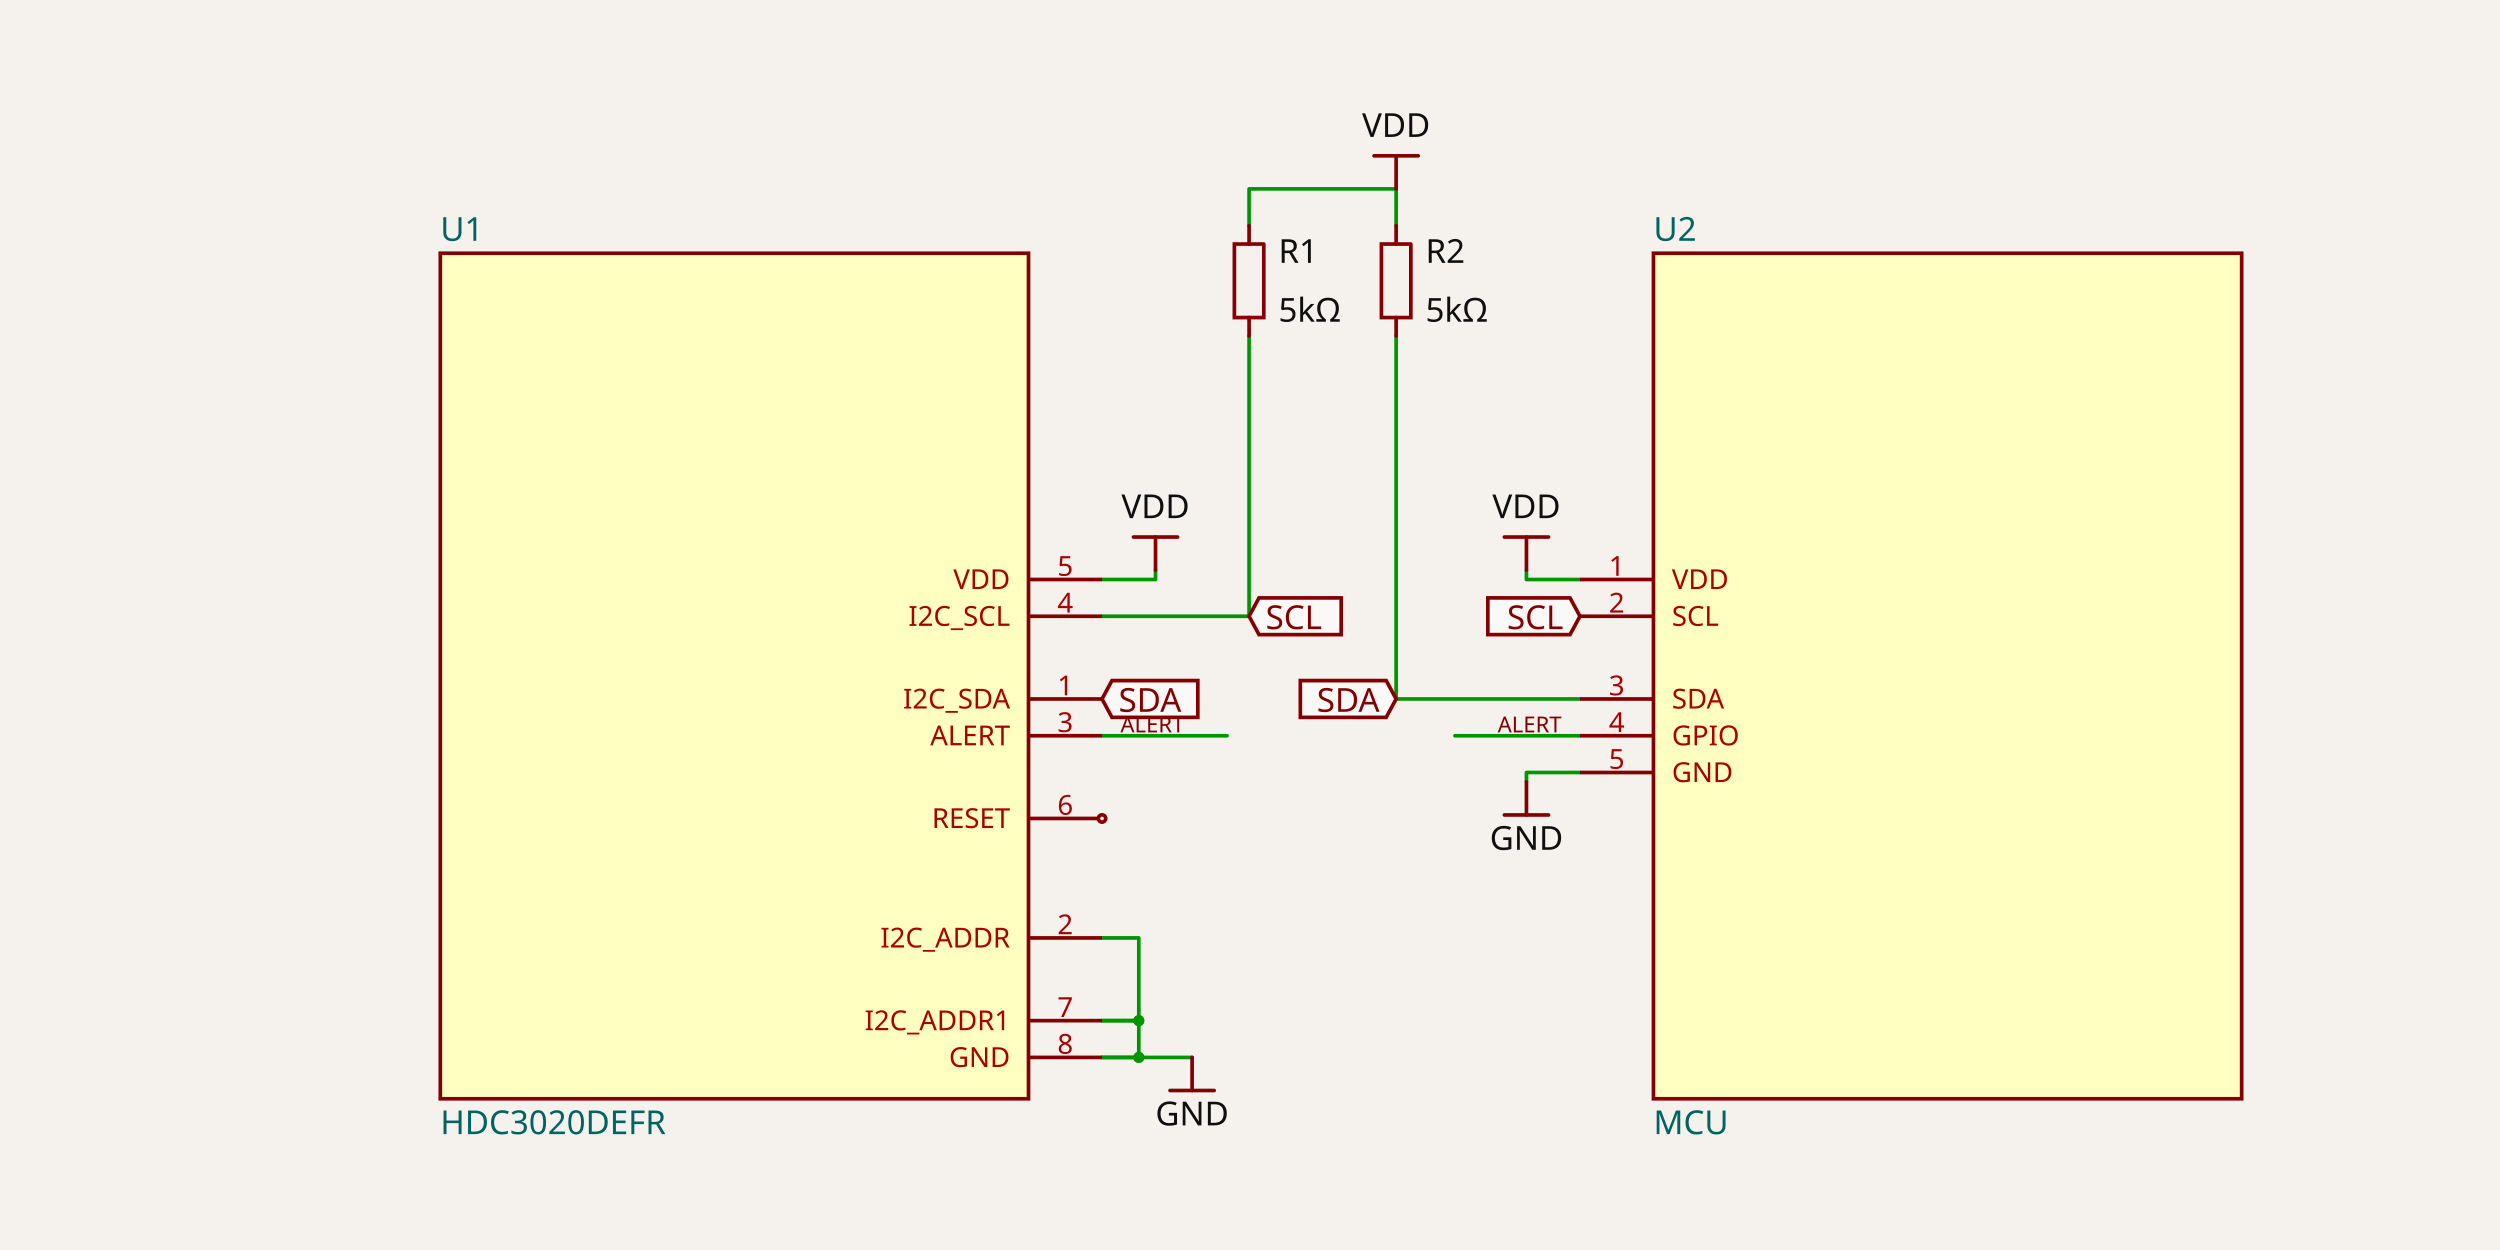
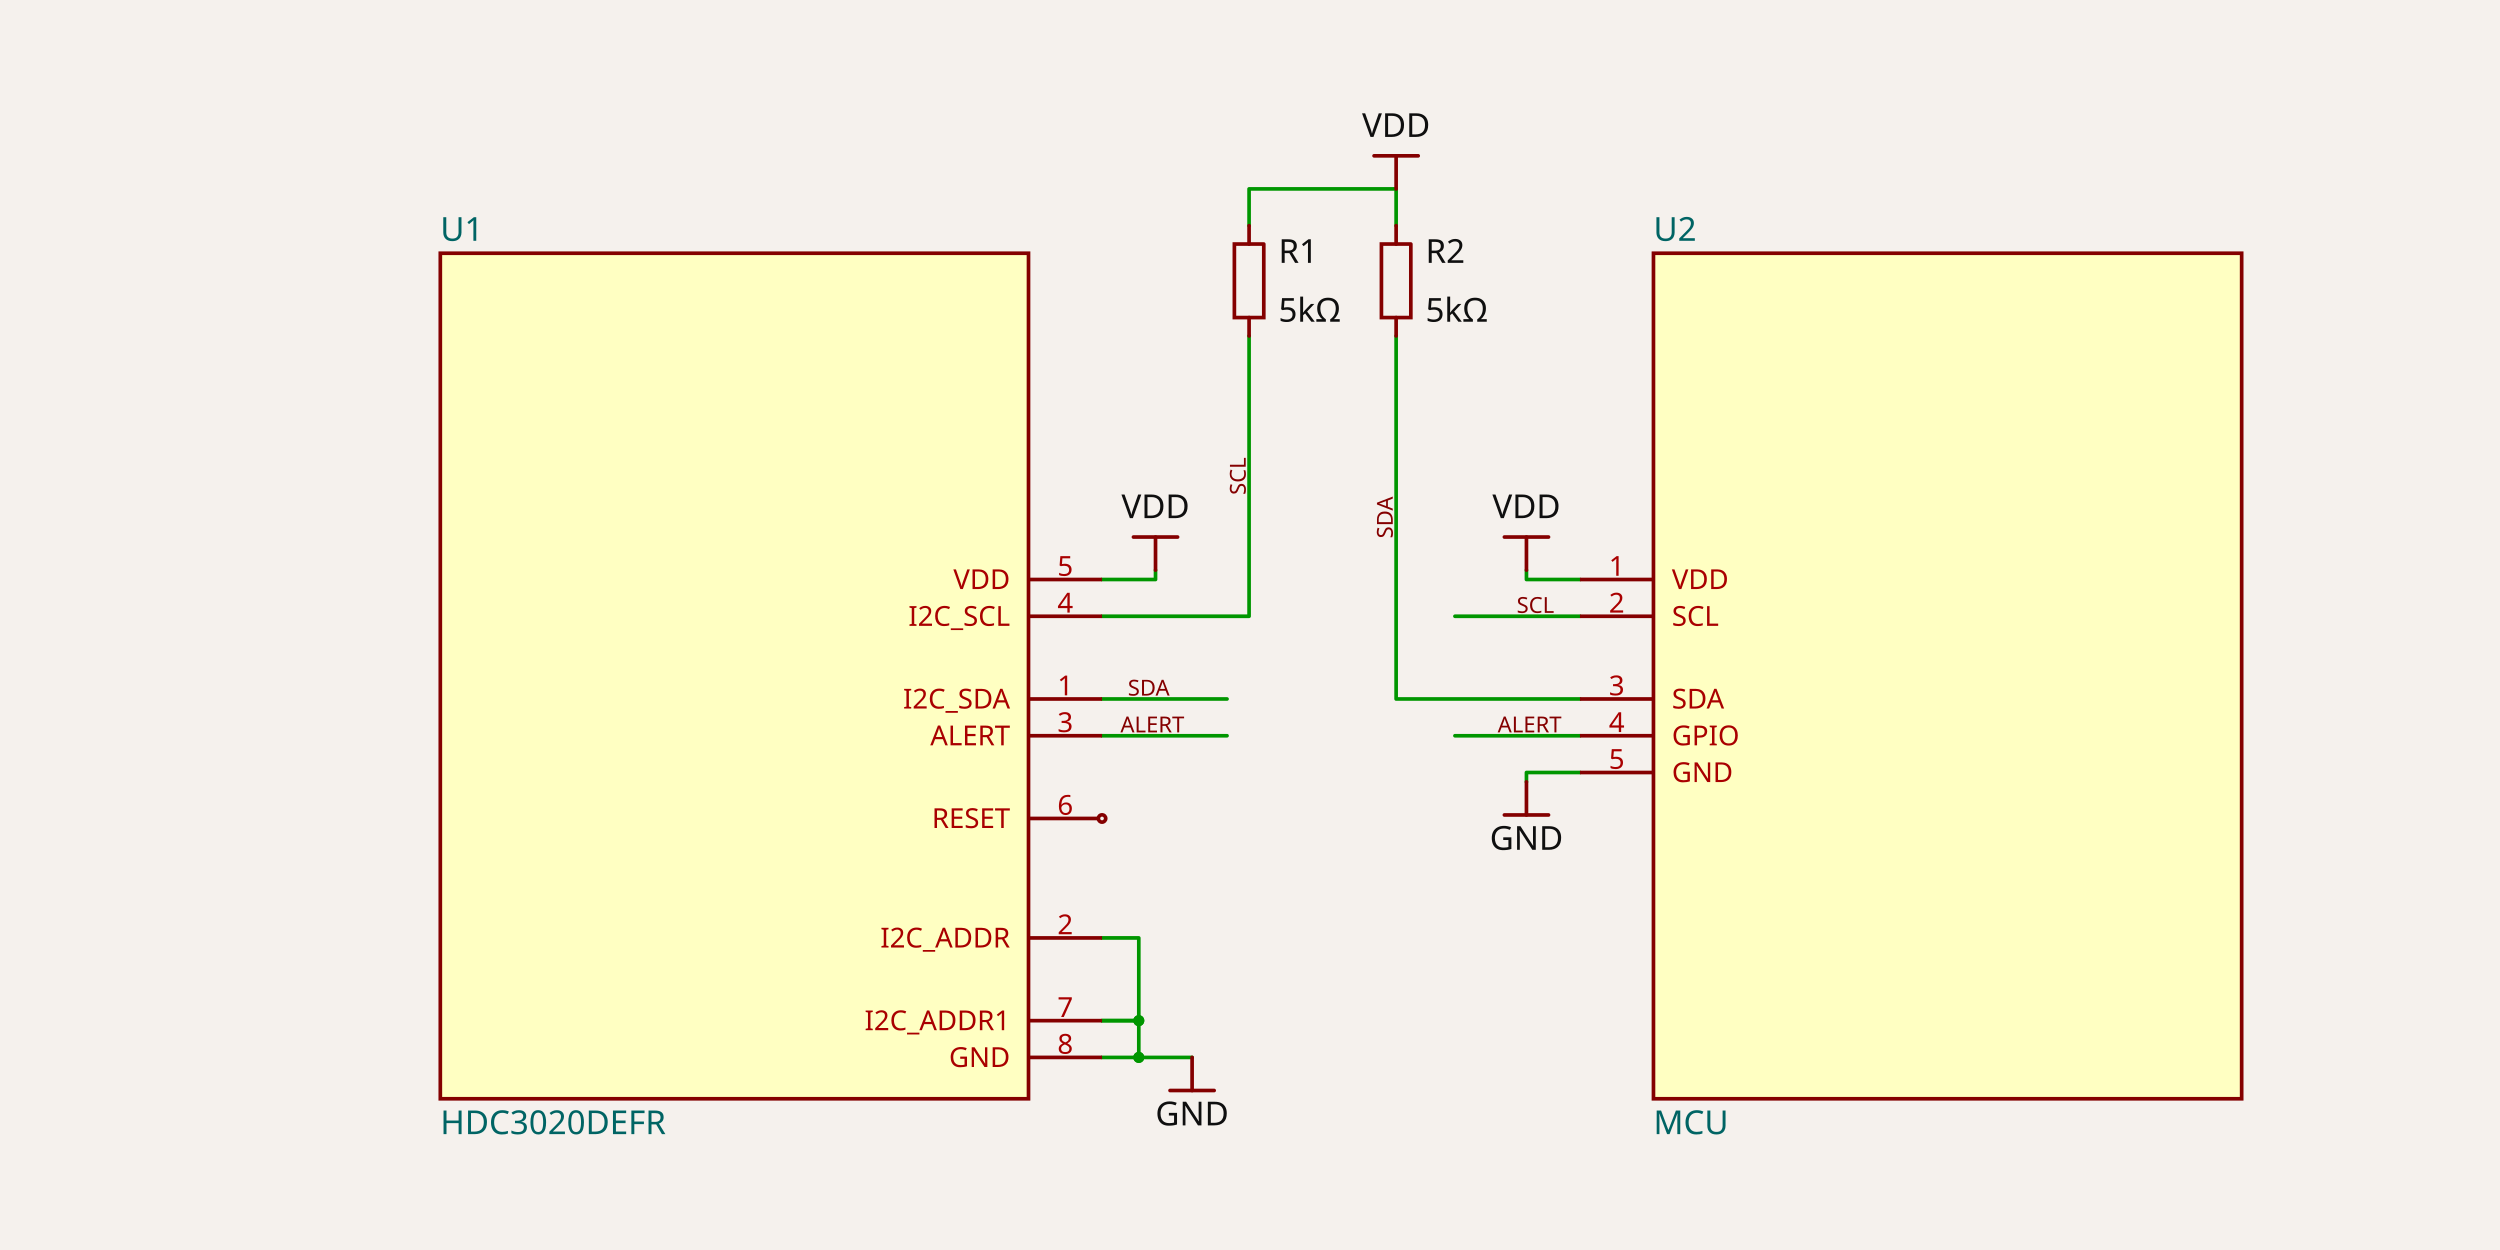
<svg xmlns="http://www.w3.org/2000/svg" class="tscircuit-schematic" width="1200" height="600" style="background-color: rgb(245, 241, 237)" data-real-to-screen-transform="matrix(88.2292391699,0,0,-88.2292391699,537.7983863852,324.4836138696)">
  <style>
              .boundary { fill: rgb(245, 241, 237); }
              .schematic-boundary { fill: none; stroke: #fff; }
              .component { fill: none; stroke: rgb(132, 0, 0); }
              .chip { fill: rgb(255, 255, 194); stroke: rgb(132, 0, 0); }
              .component-pin { fill: none; stroke: rgb(132, 0, 0); }
              .text { font-family: sans-serif; fill: rgb(0, 150, 0); }
              .pin-number { fill: rgb(169, 0, 0); }
              .port-label { fill: rgb(0, 100, 100); }
              .component-name { fill: rgb(0, 100, 100); }
              
            </style>
  <rect class="boundary" x="0" y="0" width="1200" height="600" />
  <g class="trace sch-trace" data-layer="base" data-circuit-json-type="schematic_trace" data-schematic-trace-id="schematic_trace_0" data-subcircuit-connectivity-map-key="unnamedsubcircuitsubcircuit_source_group_0_connectivity_net0">
    <path d="M 670.142 108.322 L 670.142 90.676 L 599.559 90.676 L 599.559 108.322" class="trace-invisible-hover-outline sch-trace-hitbox" stroke="rgb(0, 150, 0)" fill="none" stroke-width="14.117px" stroke-linecap="round" opacity="0" stroke-linejoin="round" />
    <path class="sch-trace-path" d="M 670.142 108.322 L 670.142 90.676 L 599.559 90.676 L 599.559 108.322" stroke="rgb(0, 150, 0)" fill="none" stroke-width="1.765px" stroke-linecap="round" stroke-linejoin="round" />
  </g>
  <g class="trace sch-trace" data-layer="base" data-circuit-json-type="schematic_trace" data-schematic-trace-id="schematic_trace_1" data-subcircuit-connectivity-map-key="unnamedsubcircuitsubcircuit_source_group_0_connectivity_net1">
    <path d="M 528.975 295.809 L 599.559 295.809 L 599.559 161.26" class="trace-invisible-hover-outline sch-trace-hitbox" stroke="rgb(0, 150, 0)" fill="none" stroke-width="14.117px" stroke-linecap="round" opacity="0" stroke-linejoin="round" />
    <path class="sch-trace-path" d="M 528.975 295.809 L 599.559 295.809 L 599.559 161.26" stroke="rgb(0, 150, 0)" fill="none" stroke-width="1.765px" stroke-linecap="round" stroke-linejoin="round" />
  </g>
  <g class="trace sch-trace" data-layer="base" data-circuit-json-type="schematic_trace" data-schematic-trace-id="schematic_trace_2" data-subcircuit-connectivity-map-key="unnamedsubcircuitsubcircuit_source_group_0_connectivity_net4">
    <path d="M 528.975 507.559 L 546.621 507.559 L 546.621 489.913 L 528.975 489.913" class="trace-invisible-hover-outline sch-trace-hitbox" stroke="rgb(0, 150, 0)" fill="none" stroke-width="14.117px" stroke-linecap="round" opacity="0" stroke-linejoin="round" />
    <path class="sch-trace-path" d="M 528.975 507.559 L 546.621 507.559 L 546.621 489.913 L 528.975 489.913" stroke="rgb(0, 150, 0)" fill="none" stroke-width="1.765px" stroke-linecap="round" stroke-linejoin="round" />
  </g>
  <g class="trace sch-trace" data-layer="base" data-circuit-json-type="schematic_trace" data-schematic-trace-id="schematic_trace_3" data-subcircuit-connectivity-map-key="unnamedsubcircuitsubcircuit_source_group_0_connectivity_net4">
    <path d="M 528.975 450.21 L 546.621 450.21 L 546.621 489.913 L 528.975 489.913" class="trace-invisible-hover-outline sch-trace-hitbox" stroke="rgb(0, 150, 0)" fill="none" stroke-width="14.117px" stroke-linecap="round" opacity="0" stroke-linejoin="round" />
    <path class="sch-trace-path" d="M 528.975 450.21 L 546.621 450.21 L 546.621 489.913 L 528.975 489.913" stroke="rgb(0, 150, 0)" fill="none" stroke-width="1.765px" stroke-linecap="round" stroke-linejoin="round" />
  </g>
  <g class="trace sch-trace" data-layer="base" data-circuit-json-type="schematic_trace" data-schematic-trace-id="schematic_trace_4" data-subcircuit-connectivity-map-key="unnamedsubcircuitsubcircuit_source_group_0_connectivity_net2">
    <path d="M 758.371 335.512 L 670.142 335.512 L 670.142 161.26" class="trace-invisible-hover-outline sch-trace-hitbox" stroke="rgb(0, 150, 0)" fill="none" stroke-width="14.117px" stroke-linecap="round" opacity="0" stroke-linejoin="round" />
    <path class="sch-trace-path" d="M 758.371 335.512 L 670.142 335.512 L 670.142 161.26" stroke="rgb(0, 150, 0)" fill="none" stroke-width="1.765px" stroke-linecap="round" stroke-linejoin="round" />
  </g>
  <g class="trace sch-trace" data-layer="base" data-circuit-json-type="schematic_trace" data-schematic-trace-id="schematic_trace_5" data-subcircuit-connectivity-map-key="unnamedsubcircuitsubcircuit_source_group_0_connectivity_net0">
    <path d="M 758.371 278.163 L 732.697 278.163 L 732.697 273.664" class="trace-invisible-hover-outline sch-trace-hitbox" stroke="rgb(0, 150, 0)" fill="none" stroke-width="14.117px" stroke-linecap="round" opacity="0" stroke-linejoin="round" />
    <path class="sch-trace-path" d="M 758.371 278.163 L 732.697 278.163 L 732.697 273.664" stroke="rgb(0, 150, 0)" fill="none" stroke-width="1.765px" stroke-linecap="round" stroke-linejoin="round" />
  </g>
  <g class="trace sch-trace" data-layer="base" data-circuit-json-type="schematic_trace" data-schematic-trace-id="schematic_trace_6" data-subcircuit-connectivity-map-key="unnamedsubcircuitsubcircuit_source_group_0_connectivity_net0">
    <path d="M 528.975 278.163 L 554.65 278.163 L 554.65 273.664" class="trace-invisible-hover-outline sch-trace-hitbox" stroke="rgb(0, 150, 0)" fill="none" stroke-width="14.117px" stroke-linecap="round" opacity="0" stroke-linejoin="round" />
    <path class="sch-trace-path" d="M 528.975 278.163 L 554.65 278.163 L 554.65 273.664" stroke="rgb(0, 150, 0)" fill="none" stroke-width="1.765px" stroke-linecap="round" stroke-linejoin="round" />
  </g>
  <g class="trace sch-trace" data-layer="base" data-circuit-json-type="schematic_trace" data-schematic-trace-id="schematic_trace_7" data-subcircuit-connectivity-map-key="unnamedsubcircuitsubcircuit_source_group_0_connectivity_net4">
    <path d="M 758.371 370.804 L 732.697 370.804 L 732.697 375.304" class="trace-invisible-hover-outline sch-trace-hitbox" stroke="rgb(0, 150, 0)" fill="none" stroke-width="14.117px" stroke-linecap="round" opacity="0" stroke-linejoin="round" />
    <path class="sch-trace-path" d="M 758.371 370.804 L 732.697 370.804 L 732.697 375.304" stroke="rgb(0, 150, 0)" fill="none" stroke-width="1.765px" stroke-linecap="round" stroke-linejoin="round" />
  </g>
  <g class="trace sch-trace" data-layer="base" data-circuit-json-type="schematic_trace" data-schematic-trace-id="schematic_trace_8" data-subcircuit-connectivity-map-key="unnamedsubcircuitsubcircuit_source_group_0_connectivity_net4">
-     <path d="M 528.975 507.559 L 572.208 507.559" class="trace-invisible-hover-outline sch-trace-hitbox" stroke="rgb(0, 150, 0)" fill="none" stroke-width="14.117px" stroke-linecap="round" opacity="0" stroke-linejoin="round" />
-     <path class="sch-trace-path" d="M 528.975 507.559 L 572.208 507.559" stroke="rgb(0, 150, 0)" fill="none" stroke-width="1.765px" stroke-linecap="round" stroke-linejoin="round" />
-   </g>
-   <g class="trace sch-trace" data-layer="base" data-circuit-json-type="schematic_trace" data-schematic-trace-id="schematic_trace_9" data-subcircuit-connectivity-map-key="unnamedsubcircuitsubcircuit_source_group_0_connectivity_net3">
+     <path d="M 546.621 507.559 L 572.208 507.559" class="trace-invisible-hover-outline sch-trace-hitbox" stroke="rgb(0, 150, 0)" fill="none" stroke-width="14.117px" stroke-linecap="round" opacity="0" stroke-linejoin="round" />
+     <path class="sch-trace-path" d="M 546.621 507.559 L 572.208 507.559" stroke="rgb(0, 150, 0)" fill="none" stroke-width="1.765px" stroke-linecap="round" stroke-linejoin="round" />
+   </g>
+   <g class="trace sch-trace" data-layer="base" data-circuit-json-type="schematic_trace" data-schematic-trace-id="schematic_trace_9" data-subcircuit-connectivity-map-key="unnamedsubcircuitsubcircuit_source_group_0_connectivity_net1">
+     <path d="M 758.371 295.809 L 698.376 295.809" class="trace-invisible-hover-outline sch-trace-hitbox" stroke="rgb(0, 150, 0)" fill="none" stroke-width="14.117px" stroke-linecap="round" opacity="0" stroke-linejoin="round" />
+     <path class="sch-trace-path" d="M 758.371 295.809 L 698.376 295.809" stroke="rgb(0, 150, 0)" fill="none" stroke-width="1.765px" stroke-linecap="round" stroke-linejoin="round" />
+   </g>
+   <g class="trace sch-trace" data-layer="base" data-circuit-json-type="schematic_trace" data-schematic-trace-id="schematic_trace_10" data-subcircuit-connectivity-map-key="unnamedsubcircuitsubcircuit_source_group_0_connectivity_net2">
+     <path d="M 528.975 335.512 L 588.971 335.512" class="trace-invisible-hover-outline sch-trace-hitbox" stroke="rgb(0, 150, 0)" fill="none" stroke-width="14.117px" stroke-linecap="round" opacity="0" stroke-linejoin="round" />
+     <path class="sch-trace-path" d="M 528.975 335.512 L 588.971 335.512" stroke="rgb(0, 150, 0)" fill="none" stroke-width="1.765px" stroke-linecap="round" stroke-linejoin="round" />
+   </g>
+   <g class="trace sch-trace" data-layer="base" data-circuit-json-type="schematic_trace" data-schematic-trace-id="schematic_trace_11" data-subcircuit-connectivity-map-key="unnamedsubcircuitsubcircuit_source_group_0_connectivity_net3">
    <path d="M 758.371 353.158 L 698.376 353.158" class="trace-invisible-hover-outline sch-trace-hitbox" stroke="rgb(0, 150, 0)" fill="none" stroke-width="14.117px" stroke-linecap="round" opacity="0" stroke-linejoin="round" />
    <path class="sch-trace-path" d="M 758.371 353.158 L 698.376 353.158" stroke="rgb(0, 150, 0)" fill="none" stroke-width="1.765px" stroke-linecap="round" stroke-linejoin="round" />
  </g>
-   <g class="trace sch-trace" data-layer="base" data-circuit-json-type="schematic_trace" data-schematic-trace-id="schematic_trace_10" data-subcircuit-connectivity-map-key="unnamedsubcircuitsubcircuit_source_group_0_connectivity_net3">
+   <g class="trace sch-trace" data-layer="base" data-circuit-json-type="schematic_trace" data-schematic-trace-id="schematic_trace_12" data-subcircuit-connectivity-map-key="unnamedsubcircuitsubcircuit_source_group_0_connectivity_net3">
    <path d="M 528.975 353.158 L 588.971 353.158" class="trace-invisible-hover-outline sch-trace-hitbox" stroke="rgb(0, 150, 0)" fill="none" stroke-width="14.117px" stroke-linecap="round" opacity="0" stroke-linejoin="round" />
    <path class="sch-trace-path" d="M 528.975 353.158 L 588.971 353.158" stroke="rgb(0, 150, 0)" fill="none" stroke-width="1.765px" stroke-linecap="round" stroke-linejoin="round" />
  </g>
  <g class="trace-overlays sch-trace-overlays" data-layer="overlay" data-circuit-json-type="schematic_trace" data-schematic-trace-id="schematic_trace_0" data-subcircuit-connectivity-map-key="unnamedsubcircuitsubcircuit_source_group_0_connectivity_net0" />
  <g class="trace-overlays sch-trace-overlays" data-layer="overlay" data-circuit-json-type="schematic_trace" data-schematic-trace-id="schematic_trace_1" data-subcircuit-connectivity-map-key="unnamedsubcircuitsubcircuit_source_group_0_connectivity_net1" />
  <g class="trace-overlays sch-trace-overlays" data-layer="overlay" data-circuit-json-type="schematic_trace" data-schematic-trace-id="schematic_trace_2" data-subcircuit-connectivity-map-key="unnamedsubcircuitsubcircuit_source_group_0_connectivity_net4">
    <circle cx="546.621" cy="489.913" r="2.647" class="trace-junction sch-trace-junction" fill="rgb(0, 150, 0)" />
    <circle cx="546.621" cy="507.559" r="2.647" class="trace-junction sch-trace-junction" fill="rgb(0, 150, 0)" />
  </g>
  <g class="trace-overlays sch-trace-overlays" data-layer="overlay" data-circuit-json-type="schematic_trace" data-schematic-trace-id="schematic_trace_3" data-subcircuit-connectivity-map-key="unnamedsubcircuitsubcircuit_source_group_0_connectivity_net4">
    <circle cx="546.621" cy="489.913" r="2.647" class="trace-junction sch-trace-junction" fill="rgb(0, 150, 0)" />
  </g>
  <g class="trace-overlays sch-trace-overlays" data-layer="overlay" data-circuit-json-type="schematic_trace" data-schematic-trace-id="schematic_trace_4" data-subcircuit-connectivity-map-key="unnamedsubcircuitsubcircuit_source_group_0_connectivity_net2" />
  <g class="trace-overlays sch-trace-overlays" data-layer="overlay" data-circuit-json-type="schematic_trace" data-schematic-trace-id="schematic_trace_5" data-subcircuit-connectivity-map-key="unnamedsubcircuitsubcircuit_source_group_0_connectivity_net0" />
  <g class="trace-overlays sch-trace-overlays" data-layer="overlay" data-circuit-json-type="schematic_trace" data-schematic-trace-id="schematic_trace_6" data-subcircuit-connectivity-map-key="unnamedsubcircuitsubcircuit_source_group_0_connectivity_net0" />
  <g class="trace-overlays sch-trace-overlays" data-layer="overlay" data-circuit-json-type="schematic_trace" data-schematic-trace-id="schematic_trace_7" data-subcircuit-connectivity-map-key="unnamedsubcircuitsubcircuit_source_group_0_connectivity_net4" />
  <g class="trace-overlays sch-trace-overlays" data-layer="overlay" data-circuit-json-type="schematic_trace" data-schematic-trace-id="schematic_trace_8" data-subcircuit-connectivity-map-key="unnamedsubcircuitsubcircuit_source_group_0_connectivity_net4">
    <circle cx="546.621" cy="507.559" r="2.647" class="trace-junction sch-trace-junction" fill="rgb(0, 150, 0)" />
  </g>
-   <g class="trace-overlays sch-trace-overlays" data-layer="overlay" data-circuit-json-type="schematic_trace" data-schematic-trace-id="schematic_trace_9" data-subcircuit-connectivity-map-key="unnamedsubcircuitsubcircuit_source_group_0_connectivity_net3" />
-   <g class="trace-overlays sch-trace-overlays" data-layer="overlay" data-circuit-json-type="schematic_trace" data-schematic-trace-id="schematic_trace_10" data-subcircuit-connectivity-map-key="unnamedsubcircuitsubcircuit_source_group_0_connectivity_net3" />
+   <g class="trace-overlays sch-trace-overlays" data-layer="overlay" data-circuit-json-type="schematic_trace" data-schematic-trace-id="schematic_trace_9" data-subcircuit-connectivity-map-key="unnamedsubcircuitsubcircuit_source_group_0_connectivity_net1" />
+   <g class="trace-overlays sch-trace-overlays" data-layer="overlay" data-circuit-json-type="schematic_trace" data-schematic-trace-id="schematic_trace_10" data-subcircuit-connectivity-map-key="unnamedsubcircuitsubcircuit_source_group_0_connectivity_net2" />
+   <g class="trace-overlays sch-trace-overlays" data-layer="overlay" data-circuit-json-type="schematic_trace" data-schematic-trace-id="schematic_trace_11" data-subcircuit-connectivity-map-key="unnamedsubcircuitsubcircuit_source_group_0_connectivity_net3" />
+   <g class="trace-overlays sch-trace-overlays" data-layer="overlay" data-circuit-json-type="schematic_trace" data-schematic-trace-id="schematic_trace_12" data-subcircuit-connectivity-map-key="unnamedsubcircuitsubcircuit_source_group_0_connectivity_net3" />
  <g class="sch-component" data-circuit-json-type="schematic_component" data-schematic-component-id="schematic_component_0">
    <rect class="component chip sch-component-body" x="793.663" y="121.556" width="282.334" height="405.855" stroke-width="1.765px" fill="rgb(255, 255, 194)" stroke="rgb(132, 0, 0)" />
    <rect class="component-overlay sch-component-overlay" x="793.663" y="121.556" width="282.334" height="405.855" fill="transparent" />
    <text class="sch-text" x="793.663" y="538.881" fill="#006464" text-anchor="start" dominant-baseline="middle" font-family="sans-serif" font-size="15.881px" transform="rotate(0, 793.6632, 538.8807)">MCU</text>
    <text class="sch-text" x="793.663" y="110.087" fill="#006464" text-anchor="start" dominant-baseline="middle" font-family="sans-serif" font-size="15.881px" transform="rotate(0, 793.6632, 110.0866)">U2</text>
    <line class="component-pin sch-component-pin sch-port-line" x1="793.663" y1="278.163" x2="758.371" y2="278.163" stroke-width="1.765px" />
    <g class="sch-port" data-schematic-port-id="source_port_0">
      <rect x="756.607" y="276.399" width="3.529" height="3.529" opacity="0" />
    </g>
    <text class="pin-number sch-pin-number" x="776.017" y="276.399" style="font-family: sans-serif;" fill="rgb(169, 0, 0)" text-anchor="middle" dominant-baseline="auto" font-size="13.234px" transform="">1</text>
    <text class="pin-number sch-pin-label" x="802.486" y="278.163" style="font-family: sans-serif;" fill="rgb(169, 0, 0)" text-anchor="start" dominant-baseline="middle" font-size="13.234px" transform="">VDD</text>
    <line class="component-pin sch-component-pin sch-port-line" x1="793.663" y1="295.809" x2="758.371" y2="295.809" stroke-width="1.765px" />
    <g class="sch-port" data-schematic-port-id="source_port_1">
      <rect x="756.607" y="294.045" width="3.529" height="3.529" opacity="0" />
    </g>
    <text class="pin-number sch-pin-number" x="776.017" y="294.045" style="font-family: sans-serif;" fill="rgb(169, 0, 0)" text-anchor="middle" dominant-baseline="auto" font-size="13.234px" transform="">2</text>
    <text class="pin-number sch-pin-label" x="802.486" y="295.809" style="font-family: sans-serif;" fill="rgb(169, 0, 0)" text-anchor="start" dominant-baseline="middle" font-size="13.234px" transform="">SCL</text>
    <line class="component-pin sch-component-pin sch-port-line" x1="793.663" y1="335.512" x2="758.371" y2="335.512" stroke-width="1.765px" />
    <g class="sch-port" data-schematic-port-id="source_port_2">
      <rect x="756.607" y="333.748" width="3.529" height="3.529" opacity="0" />
    </g>
    <text class="pin-number sch-pin-number" x="776.017" y="333.748" style="font-family: sans-serif;" fill="rgb(169, 0, 0)" text-anchor="middle" dominant-baseline="auto" font-size="13.234px" transform="">3</text>
    <text class="pin-number sch-pin-label" x="802.486" y="335.512" style="font-family: sans-serif;" fill="rgb(169, 0, 0)" text-anchor="start" dominant-baseline="middle" font-size="13.234px" transform="">SDA</text>
    <line class="component-pin sch-component-pin sch-port-line" x1="793.663" y1="353.158" x2="758.371" y2="353.158" stroke-width="1.765px" />
    <g class="sch-port" data-schematic-port-id="source_port_3">
      <rect x="756.607" y="351.394" width="3.529" height="3.529" opacity="0" />
    </g>
    <text class="pin-number sch-pin-number" x="776.017" y="351.394" style="font-family: sans-serif;" fill="rgb(169, 0, 0)" text-anchor="middle" dominant-baseline="auto" font-size="13.234px" transform="">4</text>
    <text class="pin-number sch-pin-label" x="802.486" y="353.158" style="font-family: sans-serif;" fill="rgb(169, 0, 0)" text-anchor="start" dominant-baseline="middle" font-size="13.234px" transform="">GPIO</text>
    <line class="component-pin sch-component-pin sch-port-line" x1="793.663" y1="370.804" x2="758.371" y2="370.804" stroke-width="1.765px" />
    <g class="sch-port" data-schematic-port-id="source_port_4">
      <rect x="756.607" y="369.039" width="3.529" height="3.529" opacity="0" />
    </g>
    <text class="pin-number sch-pin-number" x="776.017" y="369.039" style="font-family: sans-serif;" fill="rgb(169, 0, 0)" text-anchor="middle" dominant-baseline="auto" font-size="13.234px" transform="">5</text>
    <text class="pin-number sch-pin-label" x="802.486" y="370.804" style="font-family: sans-serif;" fill="rgb(169, 0, 0)" text-anchor="start" dominant-baseline="middle" font-size="13.234px" transform="">GND</text>
  </g>
  <g class="sch-component" data-circuit-json-type="schematic_component" data-schematic-component-id="schematic_component_1">
    <rect class="component chip sch-component-body" x="211.35" y="121.556" width="282.334" height="405.855" stroke-width="1.765px" fill="rgb(255, 255, 194)" stroke="rgb(132, 0, 0)" />
    <rect class="component-overlay sch-component-overlay" x="211.35" y="121.556" width="282.334" height="405.855" fill="transparent" />
    <text class="sch-text" x="211.35" y="538.881" fill="#006464" text-anchor="start" dominant-baseline="middle" font-family="sans-serif" font-size="15.881px" transform="rotate(0, 211.3502, 538.8807)">HDC3020DEFR</text>
    <text class="sch-text" x="211.35" y="110.087" fill="#006464" text-anchor="start" dominant-baseline="middle" font-family="sans-serif" font-size="15.881px" transform="rotate(0, 211.3502, 110.0866)">U1</text>
    <line class="component-pin sch-component-pin sch-port-line" x1="493.684" y1="335.512" x2="528.975" y2="335.512" stroke-width="1.765px" />
    <g class="sch-port" data-schematic-port-id="source_port_5">
      <rect x="527.211" y="333.748" width="3.529" height="3.529" opacity="0" />
    </g>
    <text class="pin-number sch-pin-number" x="511.33" y="333.748" style="font-family: sans-serif;" fill="rgb(169, 0, 0)" text-anchor="middle" dominant-baseline="auto" font-size="13.234px" transform="">1</text>
    <text class="pin-number sch-pin-label" x="484.861" y="335.512" style="font-family: sans-serif;" fill="rgb(169, 0, 0)" text-anchor="end" dominant-baseline="middle" font-size="13.234px" transform="">I2C_SDA</text>
    <line class="component-pin sch-component-pin sch-port-line" x1="493.684" y1="450.21" x2="528.975" y2="450.21" stroke-width="1.765px" />
    <g class="sch-port" data-schematic-port-id="source_port_6">
      <rect x="527.211" y="448.446" width="3.529" height="3.529" opacity="0" />
    </g>
    <text class="pin-number sch-pin-number" x="511.33" y="448.446" style="font-family: sans-serif;" fill="rgb(169, 0, 0)" text-anchor="middle" dominant-baseline="auto" font-size="13.234px" transform="">2</text>
    <text class="pin-number sch-pin-label" x="484.861" y="450.21" style="font-family: sans-serif;" fill="rgb(169, 0, 0)" text-anchor="end" dominant-baseline="middle" font-size="13.234px" transform="">I2C_ADDR</text>
    <line class="component-pin sch-component-pin sch-port-line" x1="493.684" y1="353.158" x2="528.975" y2="353.158" stroke-width="1.765px" />
    <g class="sch-port" data-schematic-port-id="source_port_7">
      <rect x="527.211" y="351.394" width="3.529" height="3.529" opacity="0" />
    </g>
    <text class="pin-number sch-pin-number" x="511.33" y="351.394" style="font-family: sans-serif;" fill="rgb(169, 0, 0)" text-anchor="middle" dominant-baseline="auto" font-size="13.234px" transform="">3</text>
    <text class="pin-number sch-pin-label" x="484.861" y="353.158" style="font-family: sans-serif;" fill="rgb(169, 0, 0)" text-anchor="end" dominant-baseline="middle" font-size="13.234px" transform="">ALERT</text>
    <line class="component-pin sch-component-pin sch-port-line" x1="493.684" y1="295.809" x2="528.975" y2="295.809" stroke-width="1.765px" />
    <g class="sch-port" data-schematic-port-id="source_port_8">
      <rect x="527.211" y="294.045" width="3.529" height="3.529" opacity="0" />
    </g>
    <text class="pin-number sch-pin-number" x="511.33" y="294.045" style="font-family: sans-serif;" fill="rgb(169, 0, 0)" text-anchor="middle" dominant-baseline="auto" font-size="13.234px" transform="">4</text>
    <text class="pin-number sch-pin-label" x="484.861" y="295.809" style="font-family: sans-serif;" fill="rgb(169, 0, 0)" text-anchor="end" dominant-baseline="middle" font-size="13.234px" transform="">I2C_SCL</text>
    <line class="component-pin sch-component-pin sch-port-line" x1="493.684" y1="278.163" x2="528.975" y2="278.163" stroke-width="1.765px" />
    <g class="sch-port" data-schematic-port-id="source_port_9">
      <rect x="527.211" y="276.399" width="3.529" height="3.529" opacity="0" />
    </g>
    <text class="pin-number sch-pin-number" x="511.33" y="276.399" style="font-family: sans-serif;" fill="rgb(169, 0, 0)" text-anchor="middle" dominant-baseline="auto" font-size="13.234px" transform="">5</text>
    <text class="pin-number sch-pin-label" x="484.861" y="278.163" style="font-family: sans-serif;" fill="rgb(169, 0, 0)" text-anchor="end" dominant-baseline="middle" font-size="13.234px" transform="">VDD</text>
    <line class="component-pin sch-component-pin sch-port-line" x1="493.684" y1="392.861" x2="527.211" y2="392.861" stroke-width="1.765px" />
    <g class="sch-port" data-schematic-port-id="source_port_10">
      <circle class="component-pin sch-component-pin sch-port-terminal" cx="528.975" cy="392.861" r="1.765" stroke-width="1.765px" />
      <rect x="527.211" y="391.097" width="3.529" height="3.529" opacity="0" />
    </g>
    <text class="pin-number sch-pin-number" x="511.33" y="391.097" style="font-family: sans-serif;" fill="rgb(169, 0, 0)" text-anchor="middle" dominant-baseline="auto" font-size="13.234px" transform="">6</text>
    <text class="pin-number sch-pin-label" x="484.861" y="392.861" style="font-family: sans-serif;" fill="rgb(169, 0, 0)" text-anchor="end" dominant-baseline="middle" font-size="13.234px" transform="">RESET</text>
    <line class="component-pin sch-component-pin sch-port-line" x1="493.684" y1="489.913" x2="528.975" y2="489.913" stroke-width="1.765px" />
    <g class="sch-port" data-schematic-port-id="source_port_11">
      <rect x="527.211" y="488.149" width="3.529" height="3.529" opacity="0" />
    </g>
    <text class="pin-number sch-pin-number" x="511.33" y="488.149" style="font-family: sans-serif;" fill="rgb(169, 0, 0)" text-anchor="middle" dominant-baseline="auto" font-size="13.234px" transform="">7</text>
    <text class="pin-number sch-pin-label" x="484.861" y="489.913" style="font-family: sans-serif;" fill="rgb(169, 0, 0)" text-anchor="end" dominant-baseline="middle" font-size="13.234px" transform="">I2C_ADDR1</text>
    <line class="component-pin sch-component-pin sch-port-line" x1="493.684" y1="507.559" x2="528.975" y2="507.559" stroke-width="1.765px" />
    <g class="sch-port" data-schematic-port-id="source_port_12">
      <rect x="527.211" y="505.795" width="3.529" height="3.529" opacity="0" />
    </g>
    <text class="pin-number sch-pin-number" x="511.33" y="505.795" style="font-family: sans-serif;" fill="rgb(169, 0, 0)" text-anchor="middle" dominant-baseline="auto" font-size="13.234px" transform="">8</text>
    <text class="pin-number sch-pin-label" x="484.861" y="507.559" style="font-family: sans-serif;" fill="rgb(169, 0, 0)" text-anchor="end" dominant-baseline="middle" font-size="13.234px" transform="">GND</text>
  </g>
  <g class="sch-component" data-circuit-json-type="schematic_component" data-schematic-component-id="schematic_component_2">
    <rect class="component-overlay sch-component-overlay" x="592.502" y="108.322" width="14.113" height="52.938" fill="transparent" />
    <path class="sch-component-symbol-path" d="M 599.559 108.322 L 599.559 117.147" stroke="rgb(132, 0, 0)" fill="none" stroke-width="1.765px" stroke-linecap="round" />
    <path class="sch-component-symbol-path" d="M 599.559 152.435 L 599.559 161.26" stroke="rgb(132, 0, 0)" fill="none" stroke-width="1.765px" stroke-linecap="round" />
    <path class="sch-component-symbol-path" d="M 606.615 117.147 L 606.615 152.435 L 592.502 152.435 L 592.502 117.147 L 606.615 117.147" stroke="rgb(132, 0, 0)" fill="none" stroke-width="1.765px" stroke-linecap="round" />
    <text class="sch-component-name sch-component-text" x="613.676" y="120.674" stroke="rgb(245, 241, 237)" stroke-width="1.765px" paint-order="stroke" fill="rgb(15, 15, 15)" font-family="sans-serif" text-anchor="start" dominant-baseline="middle" font-size="15.881px">R1</text>
    <text class="sch-component-text" x="613.676" y="148.907" fill="rgb(15, 15, 15)" font-family="sans-serif" text-anchor="start" dominant-baseline="middle" font-size="15.881px">5kΩ</text>
  </g>
  <g class="sch-component" data-circuit-json-type="schematic_component" data-schematic-component-id="schematic_component_3">
    <rect class="component-overlay sch-component-overlay" x="663.086" y="108.322" width="14.113" height="52.938" fill="transparent" />
    <path class="sch-component-symbol-path" d="M 670.142 108.322 L 670.142 117.147" stroke="rgb(132, 0, 0)" fill="none" stroke-width="1.765px" stroke-linecap="round" />
    <path class="sch-component-symbol-path" d="M 670.142 152.435 L 670.142 161.26" stroke="rgb(132, 0, 0)" fill="none" stroke-width="1.765px" stroke-linecap="round" />
    <path class="sch-component-symbol-path" d="M 677.199 117.147 L 677.199 152.435 L 663.086 152.435 L 663.086 117.147 L 677.199 117.147" stroke="rgb(132, 0, 0)" fill="none" stroke-width="1.765px" stroke-linecap="round" />
    <text class="sch-component-name sch-component-text" x="684.259" y="120.674" stroke="rgb(245, 241, 237)" stroke-width="1.765px" paint-order="stroke" fill="rgb(15, 15, 15)" font-family="sans-serif" text-anchor="start" dominant-baseline="middle" font-size="15.881px">R2</text>
    <text class="sch-component-text" x="684.259" y="148.907" fill="rgb(15, 15, 15)" font-family="sans-serif" text-anchor="start" dominant-baseline="middle" font-size="15.881px">5kΩ</text>
  </g>
  <g class="schematic-port-hover sch-port-hover" data-schematic-port-id="source_port_0">
    <circle cx="758.371" cy="278.163" r="3.529" fill="red" opacity="0" />
  </g>
  <g class="schematic-port-hover sch-port-hover" data-schematic-port-id="source_port_1">
    <circle cx="758.371" cy="295.809" r="3.529" fill="red" opacity="0" />
  </g>
  <g class="schematic-port-hover sch-port-hover" data-schematic-port-id="source_port_2">
    <circle cx="758.371" cy="335.512" r="3.529" fill="red" opacity="0" />
  </g>
  <g class="schematic-port-hover sch-port-hover" data-schematic-port-id="source_port_3">
    <circle cx="758.371" cy="353.158" r="3.529" fill="red" opacity="0" />
  </g>
  <g class="schematic-port-hover sch-port-hover" data-schematic-port-id="source_port_4">
    <circle cx="758.371" cy="370.804" r="3.529" fill="red" opacity="0" />
  </g>
  <g class="schematic-port-hover sch-port-hover" data-schematic-port-id="source_port_5">
    <circle cx="528.975" cy="335.512" r="3.529" fill="red" opacity="0" />
  </g>
  <g class="schematic-port-hover sch-port-hover" data-schematic-port-id="source_port_6">
    <circle cx="528.975" cy="450.21" r="3.529" fill="red" opacity="0" />
  </g>
  <g class="schematic-port-hover sch-port-hover" data-schematic-port-id="source_port_7">
    <circle cx="528.975" cy="353.158" r="3.529" fill="red" opacity="0" />
  </g>
  <g class="schematic-port-hover sch-port-hover" data-schematic-port-id="source_port_8">
    <circle cx="528.975" cy="295.809" r="3.529" fill="red" opacity="0" />
  </g>
  <g class="schematic-port-hover sch-port-hover" data-schematic-port-id="source_port_9">
    <circle cx="528.975" cy="278.163" r="3.529" fill="red" opacity="0" />
  </g>
  <g class="schematic-port-hover sch-port-hover" data-schematic-port-id="source_port_10">
    <circle cx="528.975" cy="392.861" r="3.529" fill="red" opacity="0" />
  </g>
  <g class="schematic-port-hover sch-port-hover" data-schematic-port-id="source_port_11">
    <circle cx="528.975" cy="489.913" r="3.529" fill="red" opacity="0" />
  </g>
  <g class="schematic-port-hover sch-port-hover" data-schematic-port-id="source_port_12">
    <circle cx="528.975" cy="507.559" r="3.529" fill="red" opacity="0" />
  </g>
  <g class="schematic-port-hover sch-port-hover" data-schematic-port-id="source_port_14">
    <circle cx="599.559" cy="108.322" r="3.529" fill="red" opacity="0" />
  </g>
  <g class="schematic-port-hover sch-port-hover" data-schematic-port-id="source_port_15">
    <circle cx="599.559" cy="161.26" r="3.529" fill="red" opacity="0" />
  </g>
  <g class="schematic-port-hover sch-port-hover" data-schematic-port-id="source_port_16">
    <circle cx="670.142" cy="108.322" r="3.529" fill="red" opacity="0" />
  </g>
  <g class="schematic-port-hover sch-port-hover" data-schematic-port-id="source_port_17">
    <circle cx="670.142" cy="161.26" r="3.529" fill="red" opacity="0" />
  </g>
  <rect class="component-overlay sch-component-overlay sch-net-label-overlay" data-circuit-json-type="schematic_net_label" data-schematic-net-label-id="schematic_net_label_0" x="722.109" y="257.782" width="21.175" height="15.881" fill="transparent" />
  <path class="sch-net-label-symbol-path" data-circuit-json-type="schematic_net_label" data-schematic-net-label-id="schematic_net_label_0" d="M 743.284 257.782 L 722.109 257.782" stroke="rgb(132, 0, 0)" fill="none" stroke-width="1.765px" stroke-linecap="round" />
  <path class="sch-net-label-symbol-path" data-circuit-json-type="schematic_net_label" data-schematic-net-label-id="schematic_net_label_0" d="M 732.697 257.782 L 732.697 273.664" stroke="rgb(132, 0, 0)" fill="none" stroke-width="1.765px" stroke-linecap="round" />
  <text class="sch-net-label-symbol-text" data-circuit-json-type="schematic_net_label" data-schematic-net-label-id="schematic_net_label_0" x="732.697" y="253.371" fill="rgb(15, 15, 15)" font-family="sans-serif" text-anchor="middle" dominant-baseline="ideographic" font-size="15.881px">VDD</text>
  <rect class="component-overlay sch-component-overlay sch-net-label-overlay" data-circuit-json-type="schematic_net_label" data-schematic-net-label-id="schematic_net_label_1" x="544.063" y="257.782" width="21.175" height="15.881" fill="transparent" />
  <path class="sch-net-label-symbol-path" data-circuit-json-type="schematic_net_label" data-schematic-net-label-id="schematic_net_label_1" d="M 565.238 257.782 L 544.063 257.782" stroke="rgb(132, 0, 0)" fill="none" stroke-width="1.765px" stroke-linecap="round" />
  <path class="sch-net-label-symbol-path" data-circuit-json-type="schematic_net_label" data-schematic-net-label-id="schematic_net_label_1" d="M 554.65 257.782 L 554.65 273.664" stroke="rgb(132, 0, 0)" fill="none" stroke-width="1.765px" stroke-linecap="round" />
  <text class="sch-net-label-symbol-text" data-circuit-json-type="schematic_net_label" data-schematic-net-label-id="schematic_net_label_1" x="554.65" y="253.371" fill="rgb(15, 15, 15)" font-family="sans-serif" text-anchor="middle" dominant-baseline="ideographic" font-size="15.881px">VDD</text>
  <rect class="component-overlay sch-component-overlay sch-net-label-overlay" data-circuit-json-type="schematic_net_label" data-schematic-net-label-id="schematic_net_label_2" x="659.555" y="74.795" width="21.175" height="15.881" fill="transparent" />
  <path class="sch-net-label-symbol-path" data-circuit-json-type="schematic_net_label" data-schematic-net-label-id="schematic_net_label_2" d="M 680.73 74.795 L 659.555 74.795" stroke="rgb(132, 0, 0)" fill="none" stroke-width="1.765px" stroke-linecap="round" />
  <path class="sch-net-label-symbol-path" data-circuit-json-type="schematic_net_label" data-schematic-net-label-id="schematic_net_label_2" d="M 670.142 74.795 L 670.142 90.676" stroke="rgb(132, 0, 0)" fill="none" stroke-width="1.765px" stroke-linecap="round" />
  <text class="sch-net-label-symbol-text" data-circuit-json-type="schematic_net_label" data-schematic-net-label-id="schematic_net_label_2" x="670.142" y="70.383" fill="rgb(15, 15, 15)" font-family="sans-serif" text-anchor="middle" dominant-baseline="ideographic" font-size="15.881px">VDD</text>
-   <path class="net-label sch-net-label" data-circuit-json-type="schematic_net_label" data-schematic-net-label-id="schematic_net_label_3" d="     M 758.371,295.809     L 753.607,304.632     L 714.163,304.632     L 714.163,286.986     L 753.607,286.986     Z   " fill="rgba(255, 255, 255, 0.6)" stroke="rgb(132, 0, 0)" stroke-width="1.765px" />
-   <text class="net-label-text sch-net-label-text" data-circuit-json-type="schematic_net_label" data-schematic-net-label-id="schematic_net_label_3" x="750.431" y="295.809" fill="rgb(132, 0, 0)" text-anchor="end" dominant-baseline="central" font-family="sans-serif" font-variant-numeric="tabular-nums" font-size="15.881px" transform="">SCL</text>
-   <path class="net-label sch-net-label" data-circuit-json-type="schematic_net_label" data-schematic-net-label-id="schematic_net_label_4" d="     M 599.559,295.809     L 604.323,286.986     L 643.768,286.986     L 643.768,304.632     L 604.323,304.632     Z   " fill="rgba(255, 255, 255, 0.6)" stroke="rgb(132, 0, 0)" stroke-width="1.765px" />
-   <text class="net-label-text sch-net-label-text" data-circuit-json-type="schematic_net_label" data-schematic-net-label-id="schematic_net_label_4" x="607.499" y="295.809" fill="rgb(132, 0, 0)" text-anchor="start" dominant-baseline="central" font-family="sans-serif" font-variant-numeric="tabular-nums" font-size="15.881px" transform="">SCL</text>
-   <path class="net-label sch-net-label" data-circuit-json-type="schematic_net_label" data-schematic-net-label-id="schematic_net_label_5" d="     M 670.142,335.512     L 665.378,344.335     L 624.169,344.335     L 624.169,326.689     L 665.378,326.689     Z   " fill="rgba(255, 255, 255, 0.6)" stroke="rgb(132, 0, 0)" stroke-width="1.765px" />
-   <text class="net-label-text sch-net-label-text" data-circuit-json-type="schematic_net_label" data-schematic-net-label-id="schematic_net_label_5" x="662.202" y="335.512" fill="rgb(132, 0, 0)" text-anchor="end" dominant-baseline="central" font-family="sans-serif" font-variant-numeric="tabular-nums" font-size="15.881px" transform="">SDA</text>
-   <path class="net-label sch-net-label" data-circuit-json-type="schematic_net_label" data-schematic-net-label-id="schematic_net_label_6" d="     M 528.975,335.512     L 533.74,326.689     L 574.949,326.689     L 574.949,344.335     L 533.74,344.335     Z   " fill="rgba(255, 255, 255, 0.6)" stroke="rgb(132, 0, 0)" stroke-width="1.765px" />
-   <text class="net-label-text sch-net-label-text" data-circuit-json-type="schematic_net_label" data-schematic-net-label-id="schematic_net_label_6" x="536.916" y="335.512" fill="rgb(132, 0, 0)" text-anchor="start" dominant-baseline="central" font-family="sans-serif" font-variant-numeric="tabular-nums" font-size="15.881px" transform="">SDA</text>
-   <rect class="component-overlay sch-component-overlay sch-net-label-overlay" data-circuit-json-type="schematic_net_label" data-schematic-net-label-id="schematic_net_label_7" x="722.109" y="375.304" width="21.175" height="15.881" fill="transparent" />
-   <path class="sch-net-label-symbol-path" data-circuit-json-type="schematic_net_label" data-schematic-net-label-id="schematic_net_label_7" d="M 722.109 391.185 L 743.284 391.185" stroke="rgb(132, 0, 0)" fill="none" stroke-width="1.765px" stroke-linecap="round" />
-   <path class="sch-net-label-symbol-path" data-circuit-json-type="schematic_net_label" data-schematic-net-label-id="schematic_net_label_7" d="M 732.697 391.185 L 732.697 375.304" stroke="rgb(132, 0, 0)" fill="none" stroke-width="1.765px" stroke-linecap="round" />
-   <text class="sch-net-label-symbol-text" data-circuit-json-type="schematic_net_label" data-schematic-net-label-id="schematic_net_label_7" x="732.697" y="395.596" fill="rgb(15, 15, 15)" font-family="sans-serif" text-anchor="middle" dominant-baseline="hanging" font-size="15.881px">GND</text>
-   <rect class="component-overlay sch-component-overlay sch-net-label-overlay" data-circuit-json-type="schematic_net_label" data-schematic-net-label-id="schematic_net_label_8" x="561.62" y="507.559" width="21.175" height="15.881" fill="transparent" />
-   <path class="sch-net-label-symbol-path" data-circuit-json-type="schematic_net_label" data-schematic-net-label-id="schematic_net_label_8" d="M 561.62 523.441 L 582.795 523.441" stroke="rgb(132, 0, 0)" fill="none" stroke-width="1.765px" stroke-linecap="round" />
-   <path class="sch-net-label-symbol-path" data-circuit-json-type="schematic_net_label" data-schematic-net-label-id="schematic_net_label_8" d="M 572.208 523.441 L 572.208 507.559" stroke="rgb(132, 0, 0)" fill="none" stroke-width="1.765px" stroke-linecap="round" />
-   <text class="sch-net-label-symbol-text" data-circuit-json-type="schematic_net_label" data-schematic-net-label-id="schematic_net_label_8" x="572.208" y="527.852" fill="rgb(15, 15, 15)" font-family="sans-serif" text-anchor="middle" dominant-baseline="hanging" font-size="15.881px">GND</text>
+   <rect class="component-overlay sch-component-overlay sch-net-label-overlay" data-circuit-json-type="schematic_net_label" data-schematic-net-label-id="schematic_net_label_3" x="722.109" y="375.304" width="21.175" height="15.881" fill="transparent" />
+   <path class="sch-net-label-symbol-path" data-circuit-json-type="schematic_net_label" data-schematic-net-label-id="schematic_net_label_3" d="M 722.109 391.185 L 743.284 391.185" stroke="rgb(132, 0, 0)" fill="none" stroke-width="1.765px" stroke-linecap="round" />
+   <path class="sch-net-label-symbol-path" data-circuit-json-type="schematic_net_label" data-schematic-net-label-id="schematic_net_label_3" d="M 732.697 391.185 L 732.697 375.304" stroke="rgb(132, 0, 0)" fill="none" stroke-width="1.765px" stroke-linecap="round" />
+   <text class="sch-net-label-symbol-text" data-circuit-json-type="schematic_net_label" data-schematic-net-label-id="schematic_net_label_3" x="732.697" y="395.596" fill="rgb(15, 15, 15)" font-family="sans-serif" text-anchor="middle" dominant-baseline="hanging" font-size="15.881px">GND</text>
+   <rect class="component-overlay sch-component-overlay sch-net-label-overlay" data-circuit-json-type="schematic_net_label" data-schematic-net-label-id="schematic_net_label_4" x="561.62" y="507.559" width="21.175" height="15.881" fill="transparent" />
+   <path class="sch-net-label-symbol-path" data-circuit-json-type="schematic_net_label" data-schematic-net-label-id="schematic_net_label_4" d="M 561.62 523.441 L 582.795 523.441" stroke="rgb(132, 0, 0)" fill="none" stroke-width="1.765px" stroke-linecap="round" />
+   <path class="sch-net-label-symbol-path" data-circuit-json-type="schematic_net_label" data-schematic-net-label-id="schematic_net_label_4" d="M 572.208 523.441 L 572.208 507.559" stroke="rgb(132, 0, 0)" fill="none" stroke-width="1.765px" stroke-linecap="round" />
+   <text class="sch-net-label-symbol-text" data-circuit-json-type="schematic_net_label" data-schematic-net-label-id="schematic_net_label_4" x="572.208" y="527.852" fill="rgb(15, 15, 15)" font-family="sans-serif" text-anchor="middle" dominant-baseline="hanging" font-size="15.881px">GND</text>
+   <text class="sch-text" x="746.019" y="290.515" fill="rgb(132, 0, 0)" text-anchor="end" dominant-baseline="middle" font-family="sans-serif" font-size="10.588px" transform="rotate(0, 746.0194, 290.5154)">SCL</text>
+   <text class="sch-text" x="594.265" y="228.534" fill="rgb(132, 0, 0)" text-anchor="middle" dominant-baseline="middle" font-family="sans-serif" font-size="10.588px" transform="rotate(-90, 594.2651, 228.5343)">SCL</text>
+   <text class="sch-text" x="664.848" y="248.386" fill="rgb(132, 0, 0)" text-anchor="middle" dominant-baseline="middle" font-family="sans-serif" font-size="10.588px" transform="rotate(-90, 664.8485, 248.3859)">SDA</text>
+   <text class="sch-text" x="541.328" y="330.219" fill="rgb(132, 0, 0)" text-anchor="start" dominant-baseline="middle" font-family="sans-serif" font-size="10.588px" transform="rotate(0, 541.3276, 330.2185)">SDA</text>
  <text class="sch-text" x="749.549" y="347.864" fill="rgb(132, 0, 0)" text-anchor="end" dominant-baseline="middle" font-family="sans-serif" font-size="10.588px" transform="rotate(0, 749.5486, 347.8644)">ALERT</text>
  <text class="sch-text" x="537.798" y="347.864" fill="rgb(132, 0, 0)" text-anchor="start" dominant-baseline="middle" font-family="sans-serif" font-size="10.588px" transform="rotate(0, 537.7984, 347.8644)">ALERT</text>
</svg>
